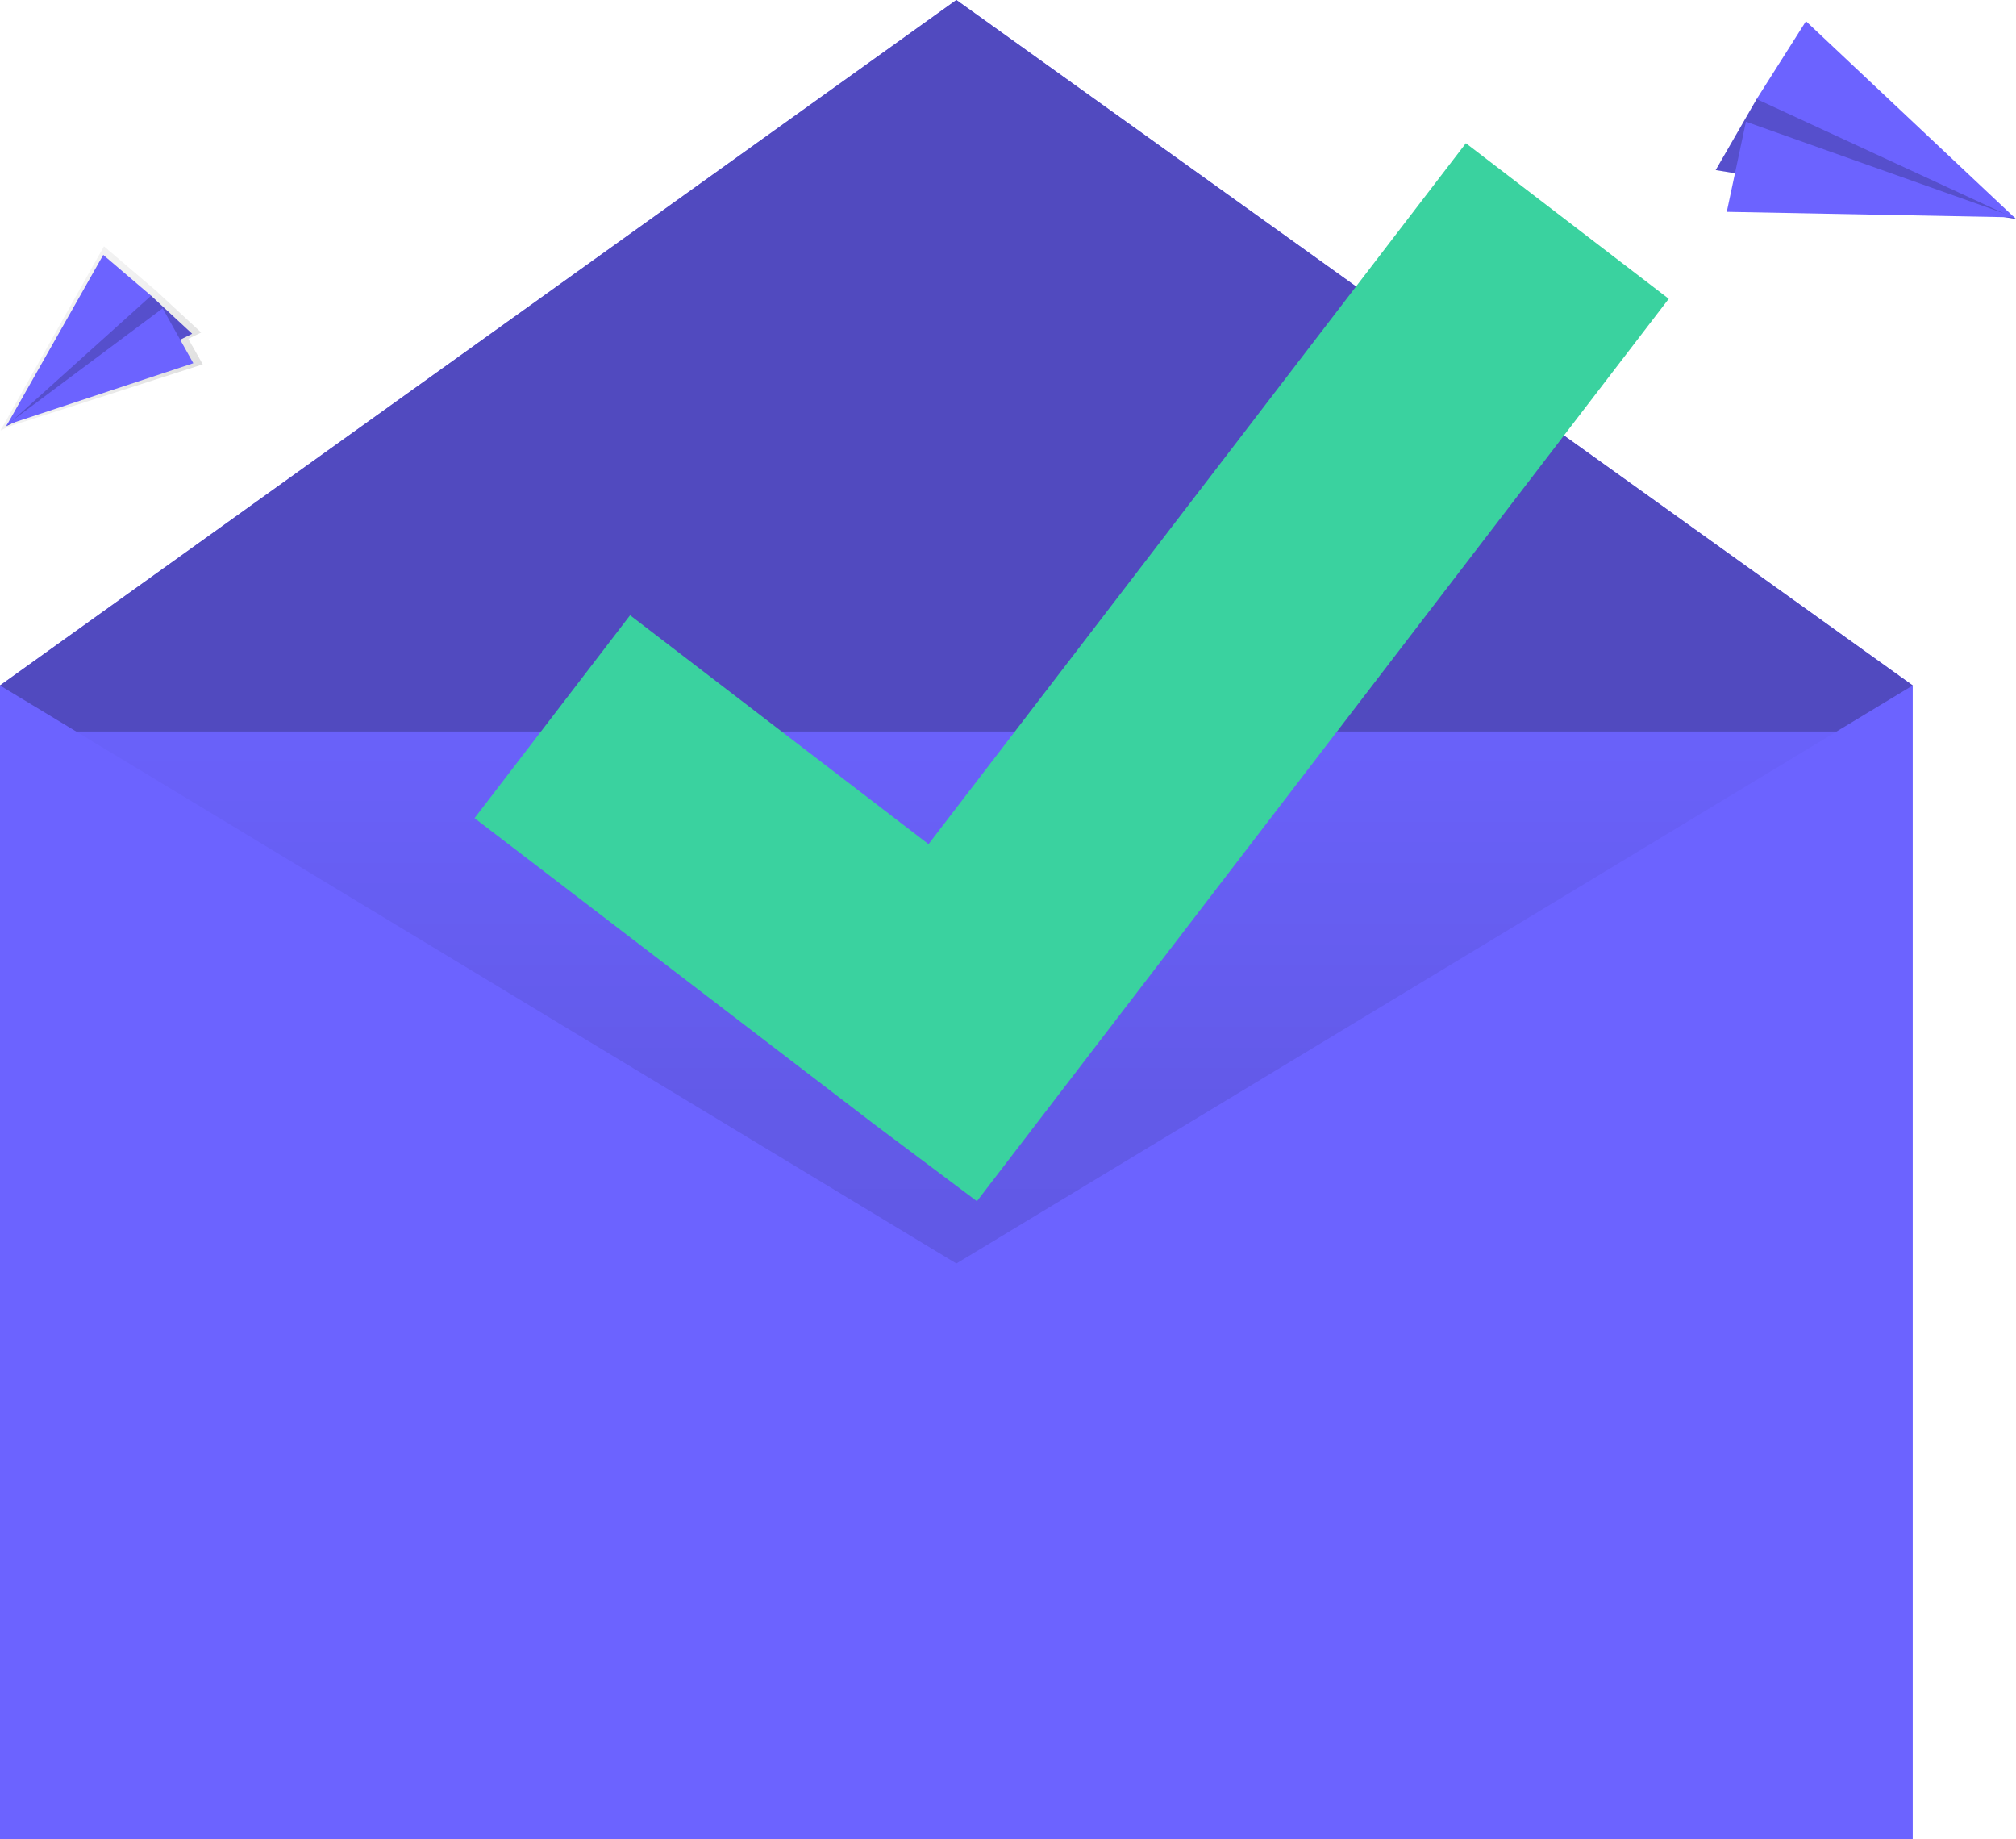
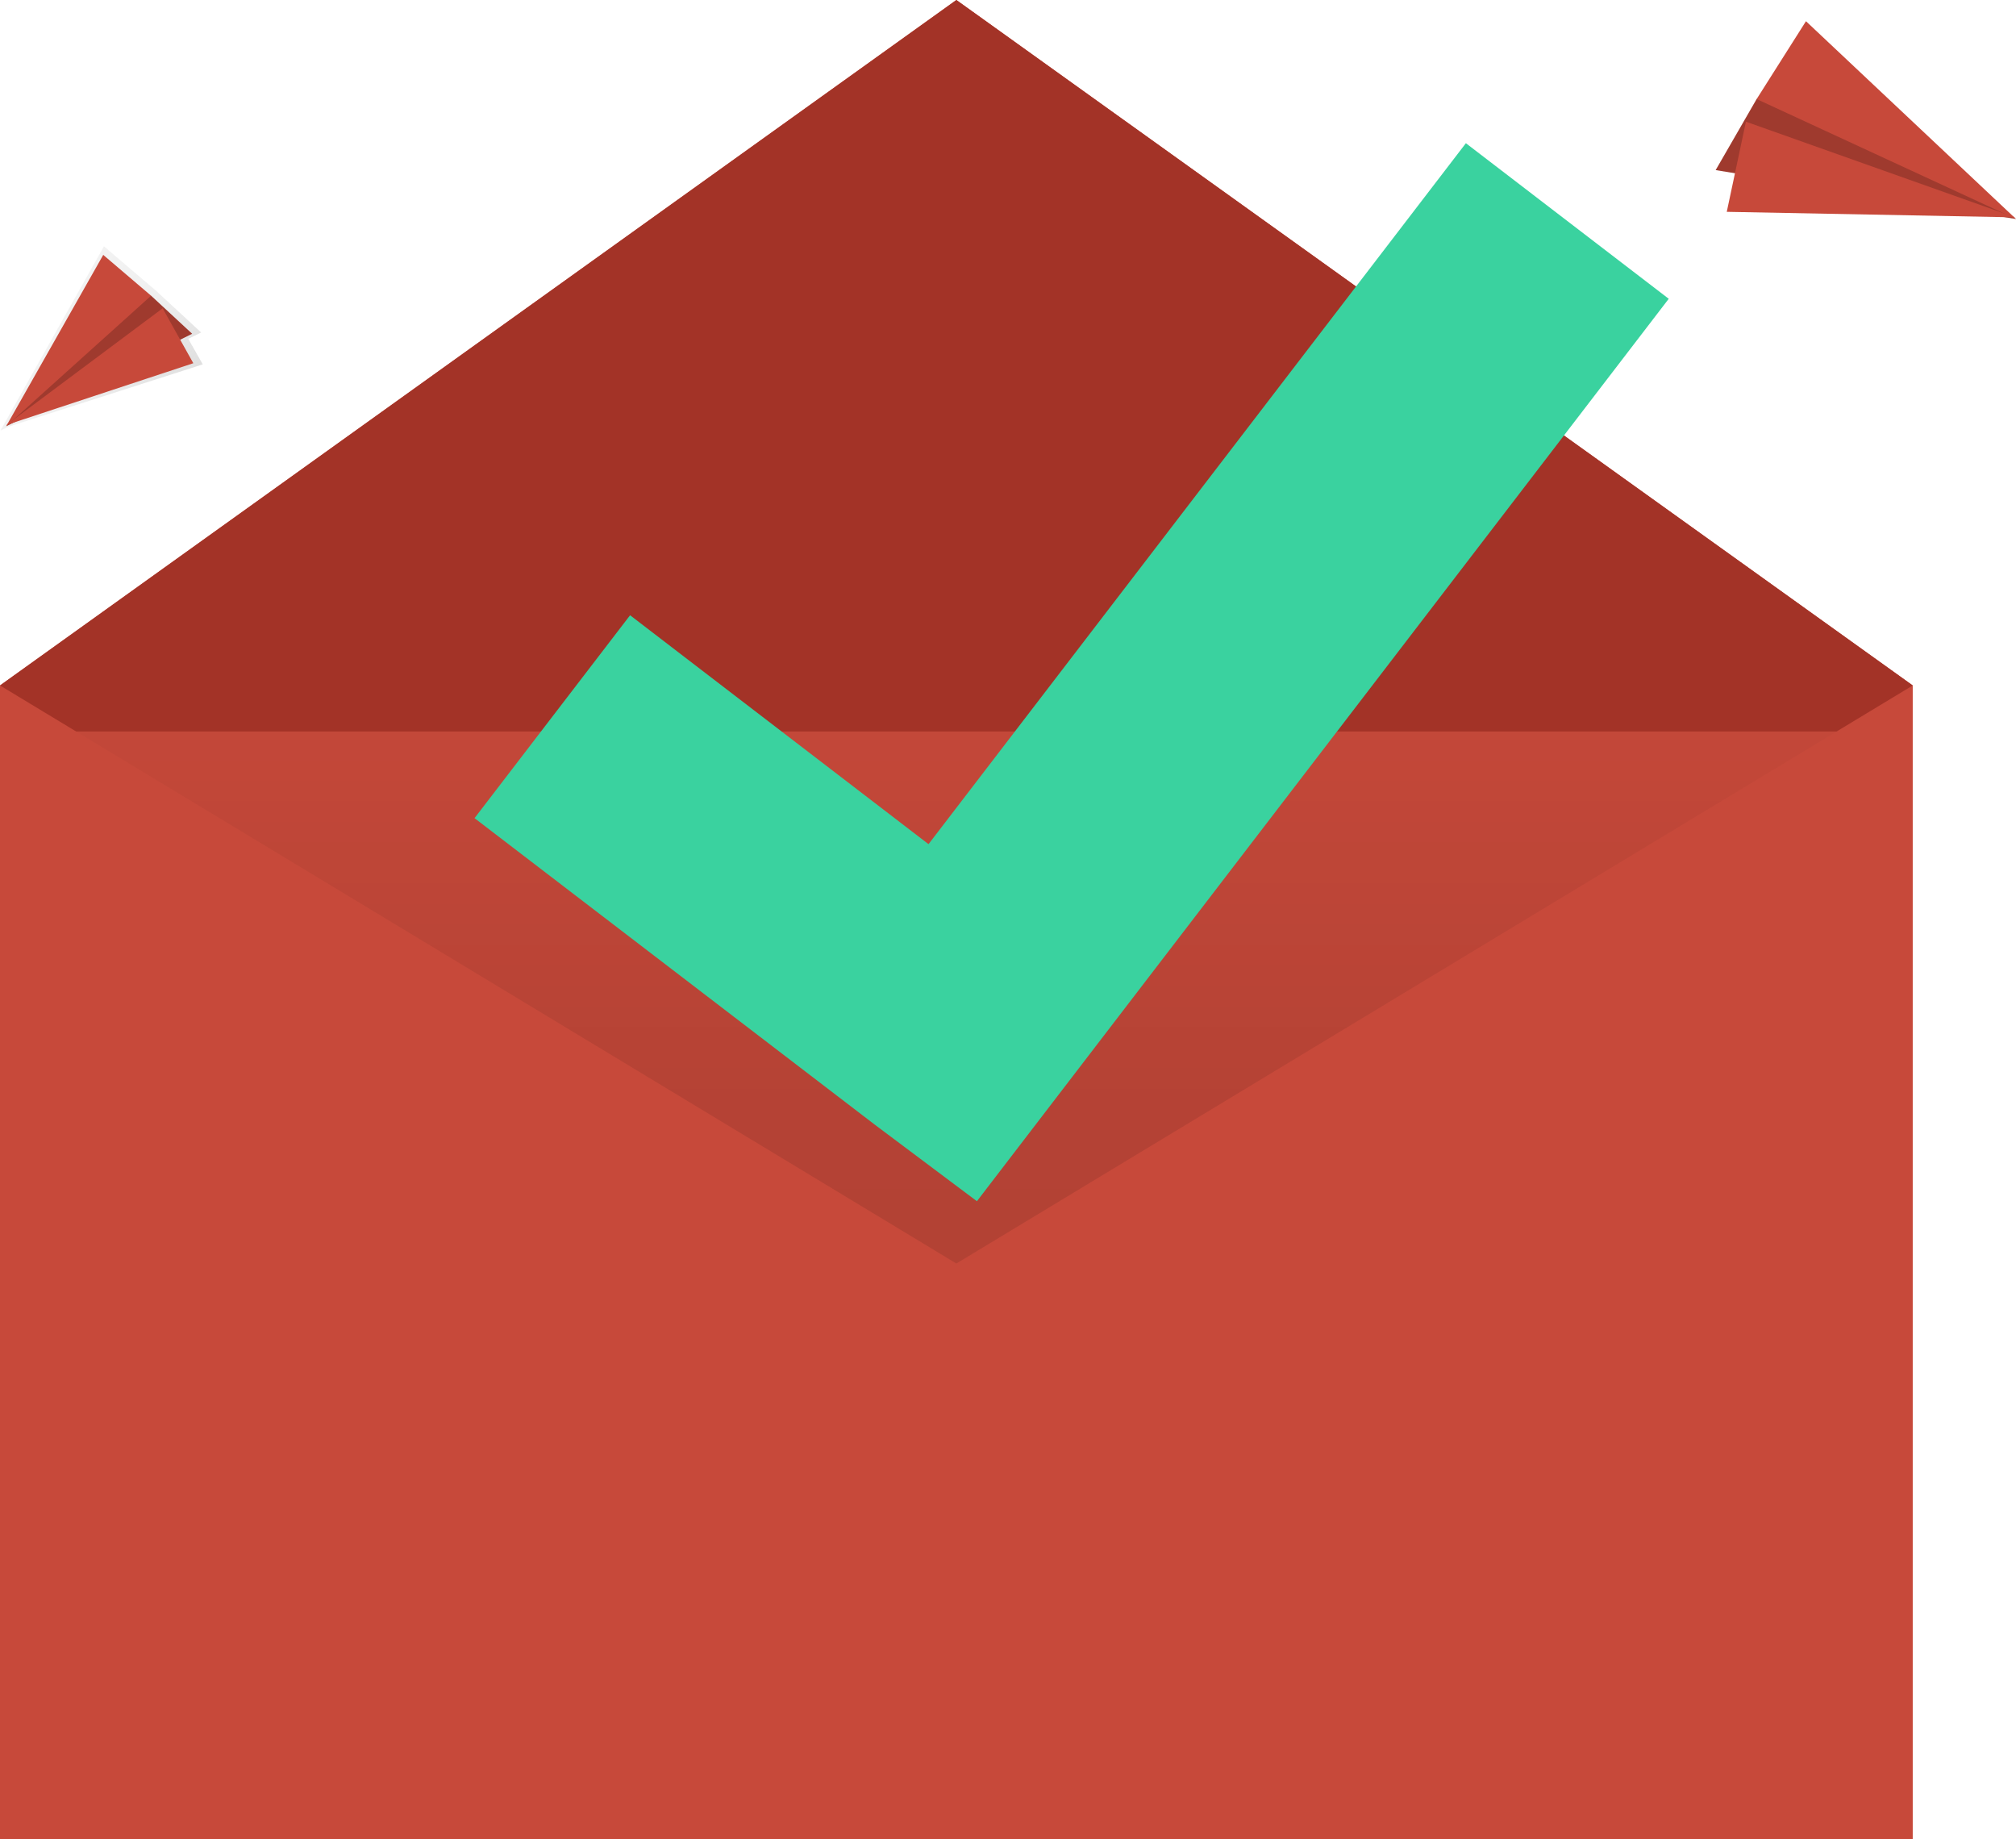
<svg xmlns="http://www.w3.org/2000/svg" id="fd577a60-d552-4fe8-bffb-d9cccd3352c0" data-name="Layer 1" width="788.382" height="719" viewBox="0 0 788.382 719">
  <defs>
    <linearGradient id="aeee3e51-5d06-43ae-b234-e7a12d326f50" x1="365" y1="605" x2="365" y2="286" gradientUnits="userSpaceOnUse">
      <stop offset="0" stop-opacity="0.12" />
      <stop offset="0.551" stop-opacity="0.09" />
      <stop offset="1" stop-opacity="0.02" />
    </linearGradient>
    <linearGradient id="acb63a3b-00bb-44a8-8877-bb0607d49a63" x1="1117.619" y1="-43.058" x2="1117.619" y2="-102.405" gradientTransform="matrix(-0.64881, 0.76095, 0.76095, 0.64881, 817.4049, -656.8557)" gradientUnits="userSpaceOnUse">
      <stop offset="0" stop-color="gray" stop-opacity="0.25" />
      <stop offset="0.535" stop-color="gray" stop-opacity="0.12" />
      <stop offset="1" stop-color="gray" stop-opacity="0.1" />
    </linearGradient>
  </defs>
-   <polygon points="125 410 0 268 374 0 748 268 621 410 125 410" fill="#6c63ff" />
-   <polygon points="125 410 0 268 374 0 748 268 621 410 125 410" fill="#514abf" />
-   <rect y="286" width="730" height="319" fill="#6c63ff" />
+   <polygon points="125 410 0 268 374 0 748 268 621 410 125 410" fill="#c7493a" />
+   <polygon points="125 410 0 268 374 0 748 268 621 410 125 410" fill="#a33327" />
+   <rect y="286" width="730" height="319" fill="#c7493a" />
  <rect y="286" width="730" height="319" fill="url(#aeee3e51-5d06-43ae-b234-e7a12d326f50)" />
-   <polygon points="748 719 0 719 0 268 374 494 748 268 748 719" fill="#6c63ff" />
+   <polygon points="748 719 0 719 0 268 374 494 748 268 748 719" fill="#c7493a" />
  <polygon points="652.582 116.818 573.252 55.99 363.113 330.042 246.402 240.55 185.573 319.879 341.938 439.598 341.938 439.598 382.036 469.649 652.582 116.818" fill="#3ad29f" />
  <polygon points="3.153 166.882 0.179 168.334 0.521 167.726 0.26 167.81 0.626 167.539 40.653 96.307 61.114 113.753 78.667 130.004 73.627 132.465 79.293 142.459 3.153 166.882" fill="url(#acb63a3b-00bb-44a8-8877-bb0607d49a63)" />
-   <polygon points="59.087 115.617 75.131 130.493 2.411 166.646 41.11 117.046 59.087 115.617" fill="#6c63ff" />
+   <polygon points="59.087 115.617 75.131 130.493 2.411 166.646 41.11 117.046 59.087 115.617" fill="#c7493a" />
  <polygon points="59.087 115.617 75.131 130.493 2.411 166.646 41.11 117.046 59.087 115.617" opacity="0.2" />
-   <polygon points="40.373 99.66 2.411 166.646 59.087 115.617 40.373 99.66" fill="#6c63ff" />
-   <polygon points="75.599 142.01 2.489 166.16 63.604 120.539 75.599 142.01" fill="#6c63ff" />
-   <polygon points="686.959 38.73 670.942 66.499 788.382 85.622 712.742 32.949 686.959 38.73" fill="#6c63ff" />
+   <polygon points="40.373 99.66 2.411 166.646 59.087 115.617 40.373 99.66" fill="#c7493a" />
+   <polygon points="75.599 142.01 2.489 166.16 63.604 120.539 75.599 142.01" fill="#c7493a" />
+   <polygon points="686.959 38.73 670.942 66.499 788.382 85.622 712.742 32.949 686.959 38.73" fill="#c7493a" />
  <polygon points="686.959 38.73 670.942 66.499 788.382 85.622 712.742 32.949 686.959 38.73" opacity="0.2" />
-   <polygon points="706.247 8.293 788.382 85.622 686.959 38.73 706.247 8.293" fill="#6c63ff" />
-   <polygon points="675.274 82.821 788.062 84.976 682.769 47.576 675.274 82.821" fill="#6c63ff" />
+   <polygon points="706.247 8.293 788.382 85.622 686.959 38.73 706.247 8.293" fill="#c7493a" />
+   <polygon points="675.274 82.821 788.062 84.976 682.769 47.576 675.274 82.821" fill="#c7493a" />
</svg>
